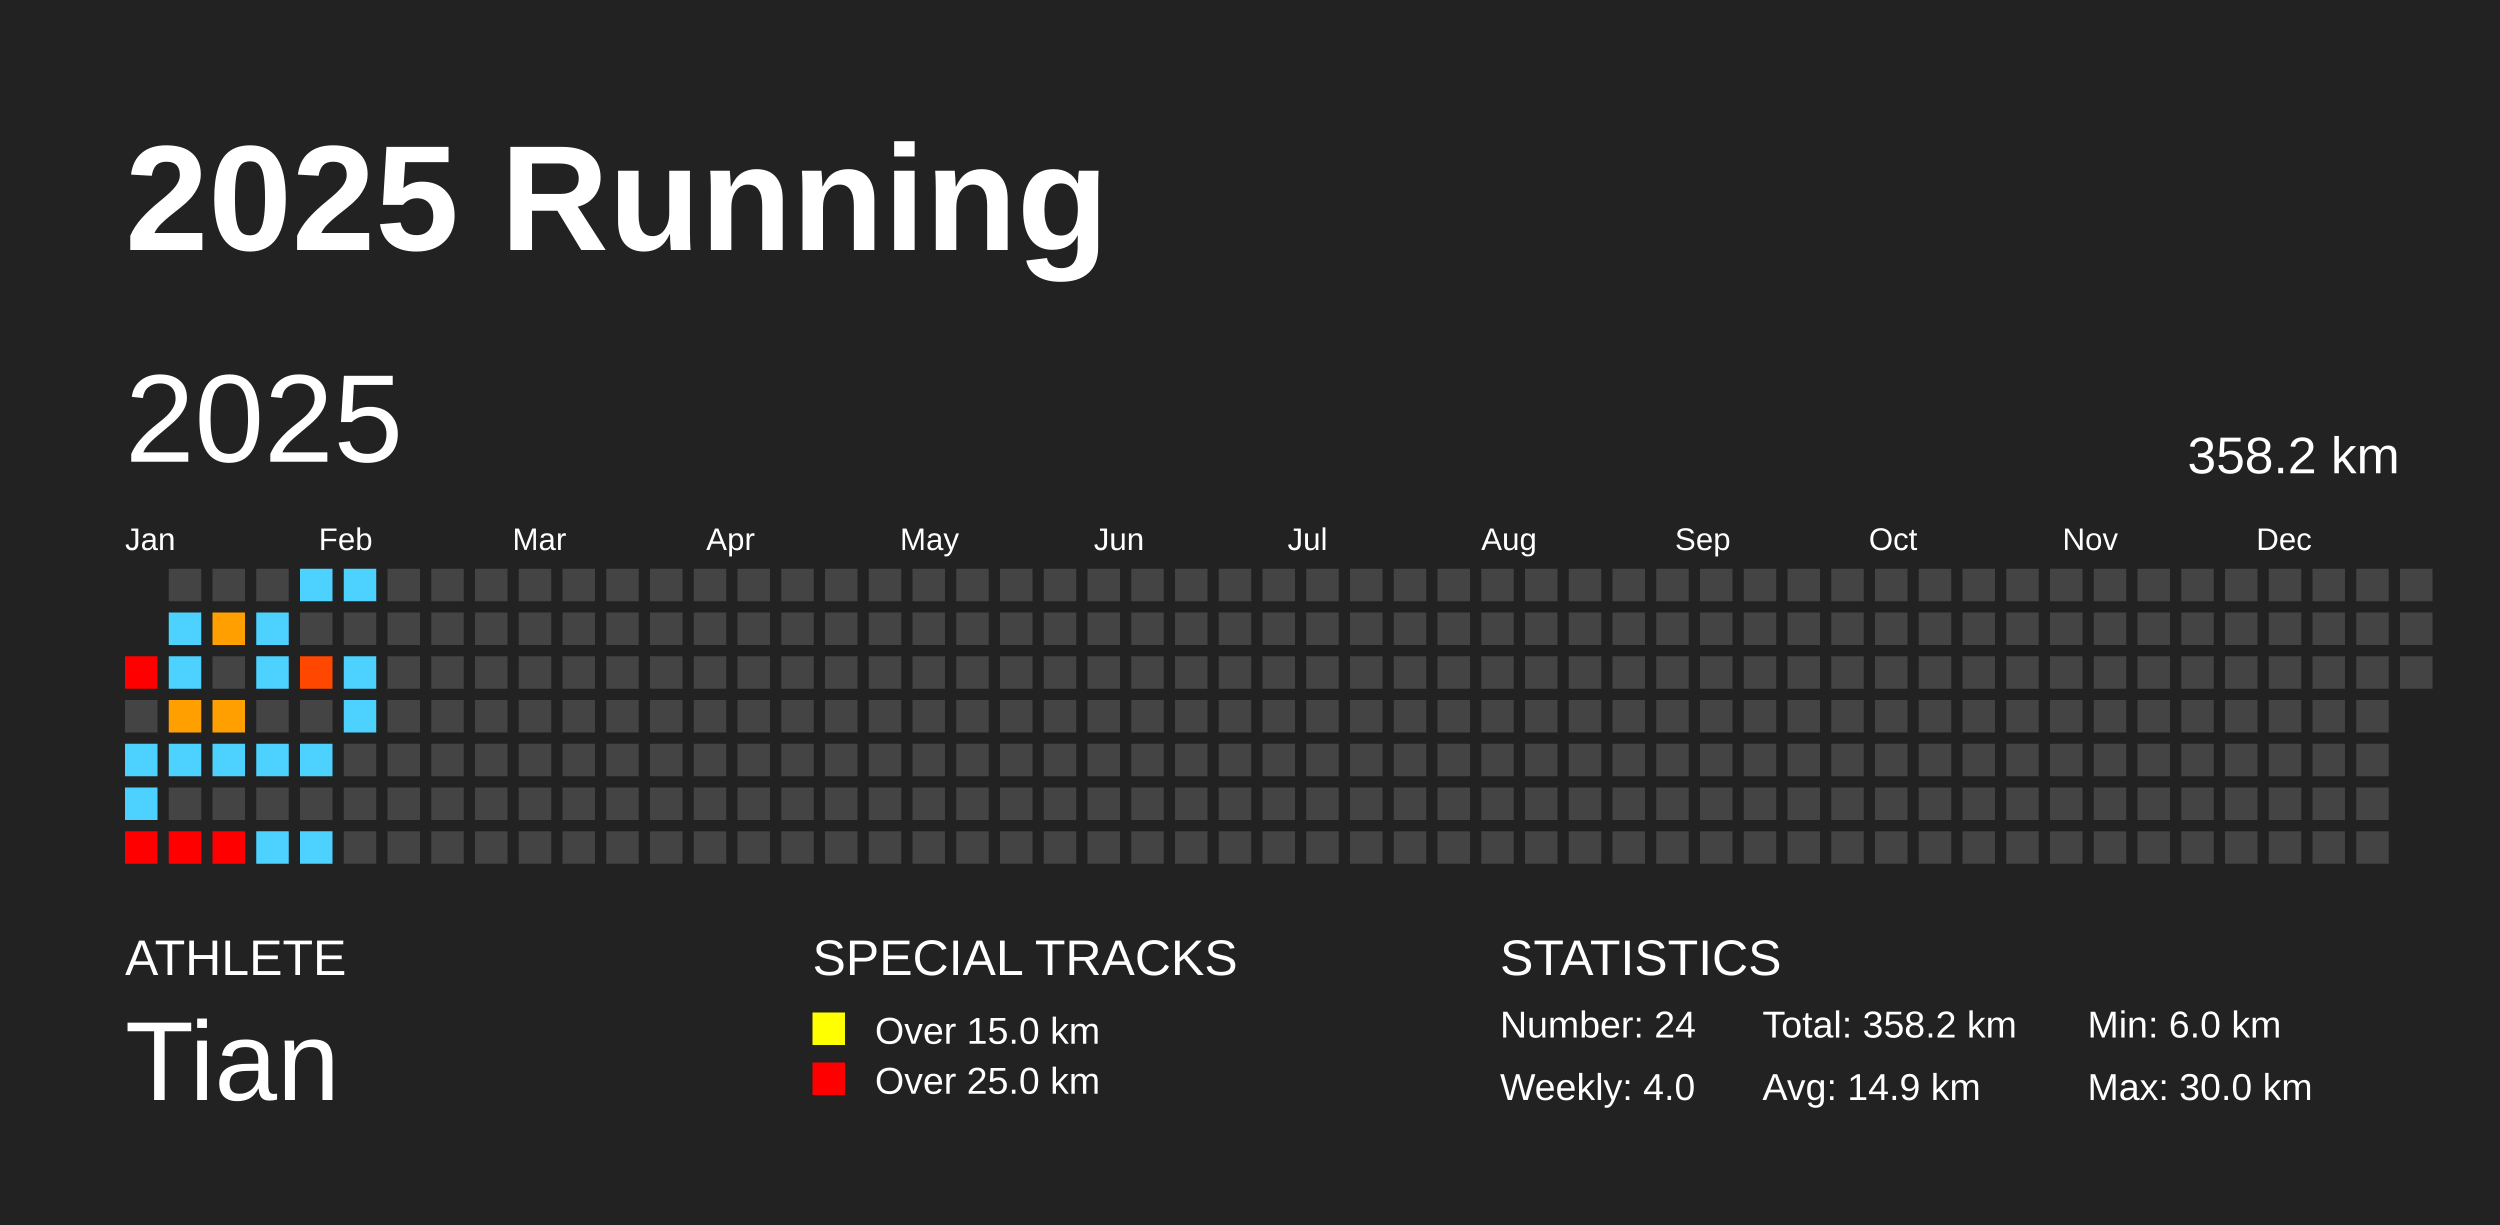
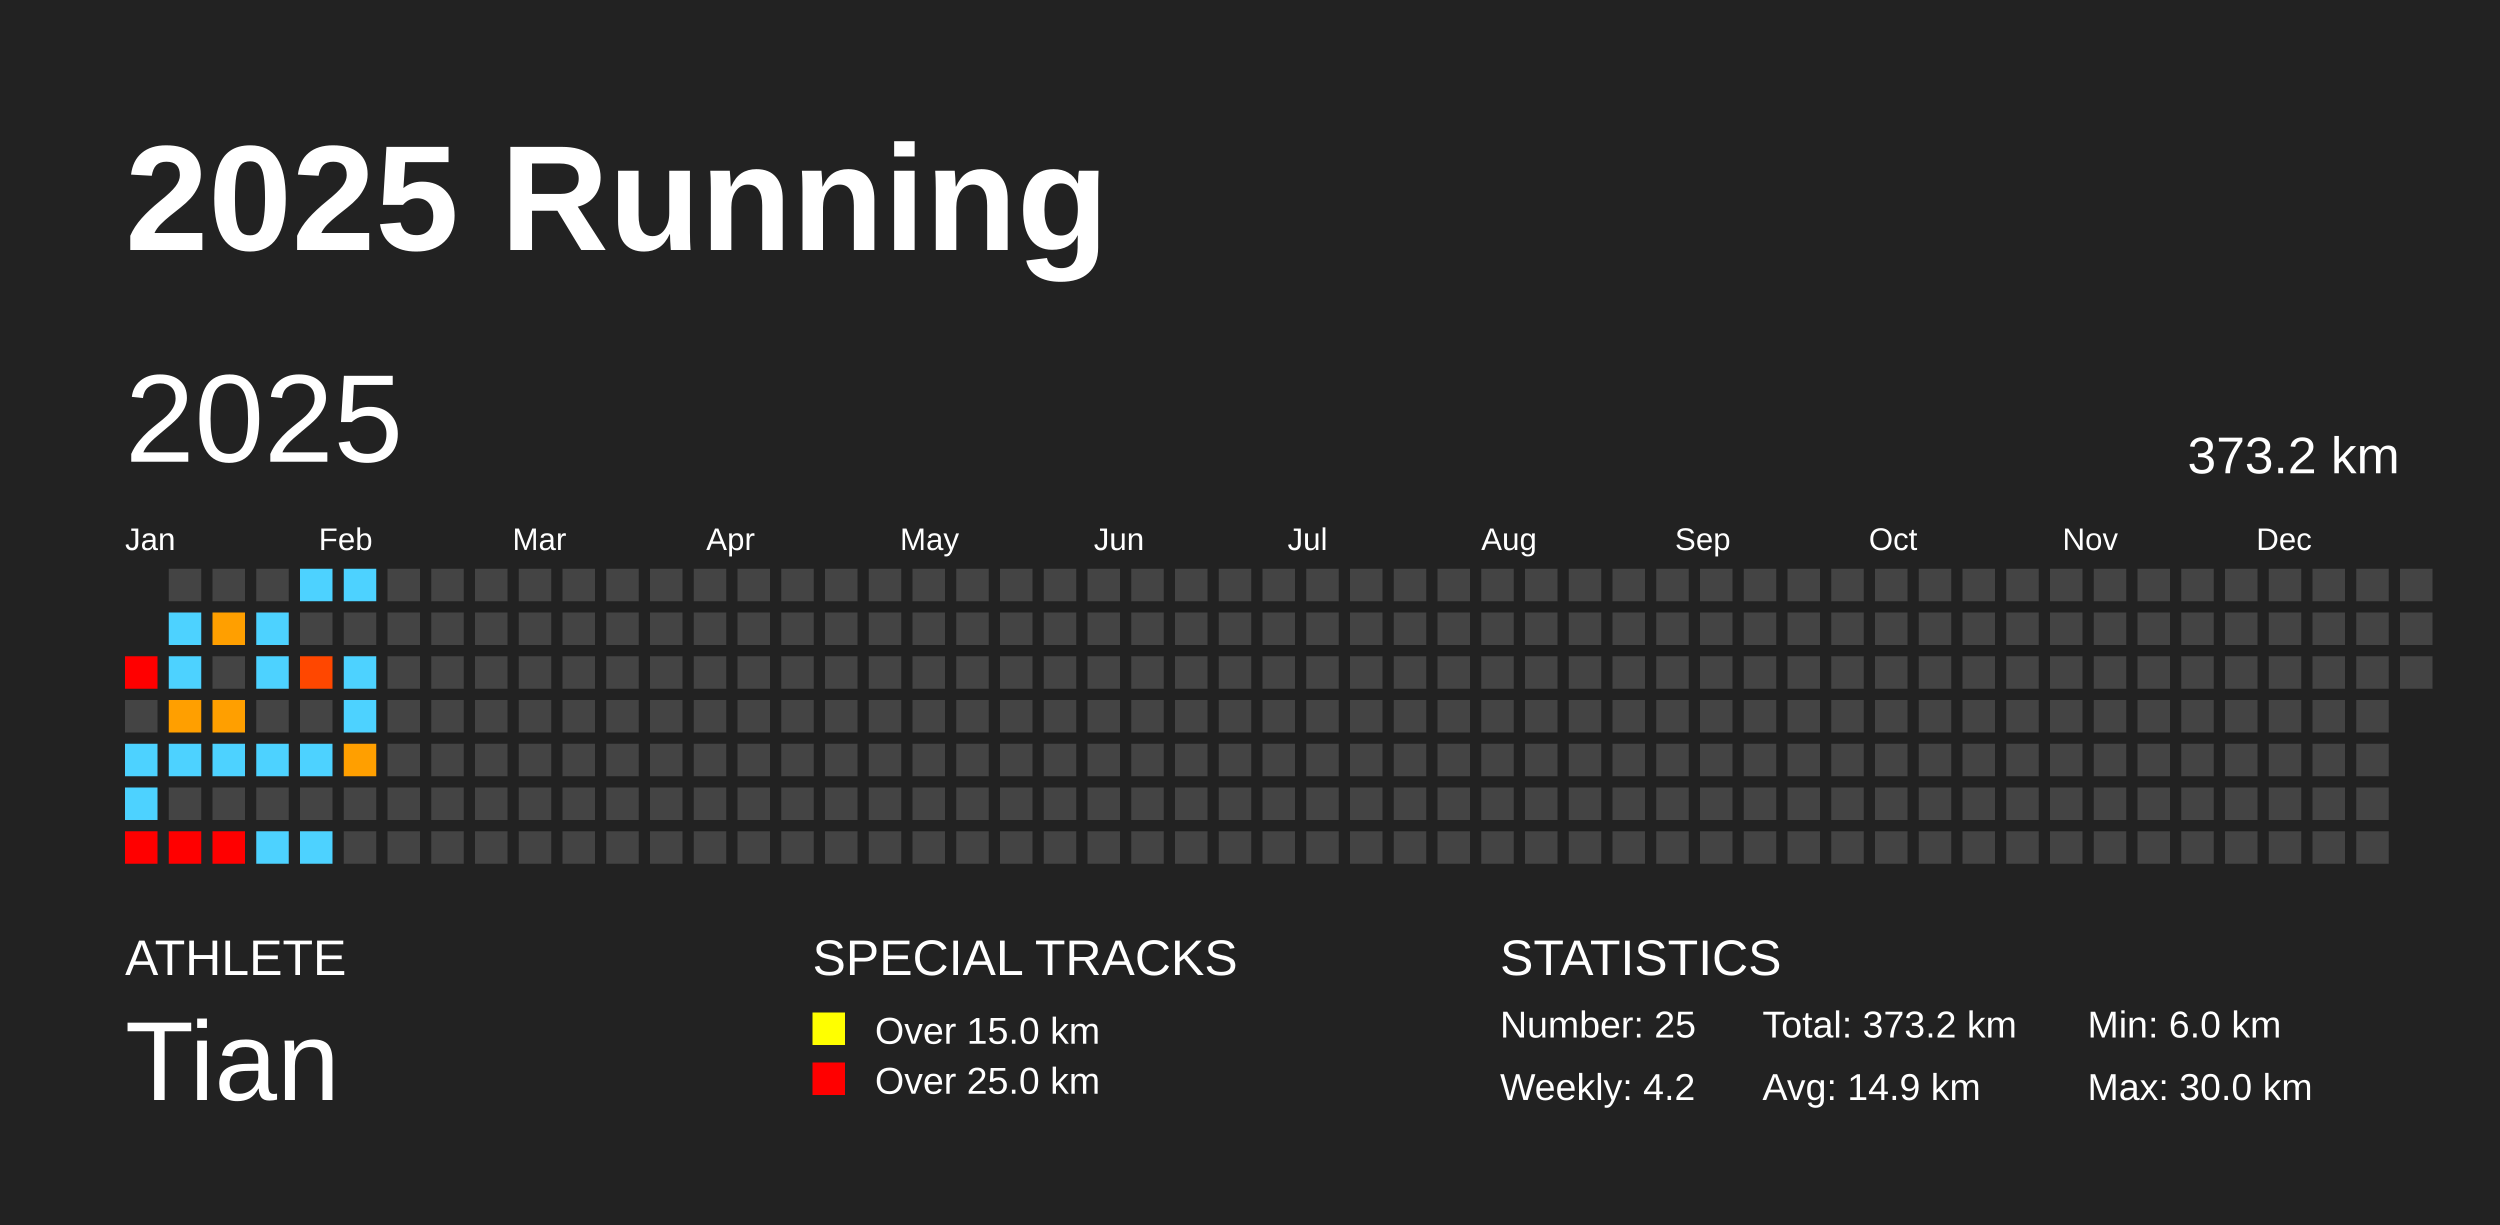
<svg xmlns="http://www.w3.org/2000/svg" baseProfile="full" height="98mm" version="1.1" viewBox="0,0,200,98" width="200mm">
  <defs />
  <rect fill="#222222" height="98" width="200" x="0" y="0" />
  <text fill="#FFFFFF" style="font-size:12px; font-family:Arial; font-weight:bold;" x="10" y="20">2025 Running</text>
  <text fill="#FFFFFF" style="font-size:4px; font-family:Arial" x="10" y="78">ATHLETE</text>
  <text fill="#FFFFFF" style="font-size:9px; font-family:Arial" x="10" y="88">Tian</text>
  <text fill="#FFFFFF" style="font-size:4px; font-family:Arial" x="65" y="78">SPECIAL TRACKS</text>
  <rect fill="yellow" height="2.6" width="2.6" x="65" y="81" />
  <text fill="#FFFFFF" style="font-size:3px; font-family:Arial" x="70" y="83.5">Over 15.0 km</text>
  <rect fill="red" height="2.6" width="2.6" x="65" y="85" />
  <text fill="#FFFFFF" style="font-size:3px; font-family:Arial" x="70" y="87.5">Over 25.0 km</text>
  <text fill="#FFFFFF" style="font-size:4px; font-family:Arial" x="120" y="78">STATISTICS</text>
-   <text fill="#FFFFFF" style="font-size:3px; font-family:Arial" x="120" y="83">Number: 24</text>
-   <text fill="#FFFFFF" style="font-size:3px; font-family:Arial" x="120" y="88">Weekly: 4.0</text>
-   <text fill="#FFFFFF" style="font-size:3px; font-family:Arial" x="141" y="83">Total: 358.2 km</text>
+   <text fill="#FFFFFF" style="font-size:3px; font-family:Arial" x="120" y="83">Number: 25</text>
+   <text fill="#FFFFFF" style="font-size:3px; font-family:Arial" x="120" y="88">Weekly: 4.2</text>
+   <text fill="#FFFFFF" style="font-size:3px; font-family:Arial" x="141" y="83">Total: 373.2 km</text>
  <text fill="#FFFFFF" style="font-size:3px; font-family:Arial" x="141" y="88">Avg: 14.9 km</text>
  <text fill="#FFFFFF" style="font-size:3px; font-family:Arial" x="167" y="83">Min: 6.0 km</text>
  <text fill="#FFFFFF" style="font-size:3px; font-family:Arial" x="167" y="88">Max: 30.0 km</text>
  <text dominant-baseline="hanging" fill="#FFFFFF" style="font-size:10.0px; font-family:Arial;" x="10" y="30">2025</text>
-   <text dominant-baseline="hanging" fill="#FFFFFF" style="font-size:4.125px; font-family:Arial;" x="175" y="35">358.2 km</text>
+   <text dominant-baseline="hanging" fill="#FFFFFF" style="font-size:4.125px; font-family:Arial;" x="175" y="35">373.2 km</text>
  <text fill="#FFFFFF" style="font-size:2.5px; font-family:Arial" x="10.0" y="44">Jan</text>
  <text fill="#FFFFFF" style="font-size:2.5px; font-family:Arial" x="25.5" y="44">Feb</text>
  <text fill="#FFFFFF" style="font-size:2.5px; font-family:Arial" x="41.0" y="44">Mar</text>
  <text fill="#FFFFFF" style="font-size:2.5px; font-family:Arial" x="56.5" y="44">Apr</text>
  <text fill="#FFFFFF" style="font-size:2.5px; font-family:Arial" x="72.0" y="44">May</text>
  <text fill="#FFFFFF" style="font-size:2.5px; font-family:Arial" x="87.5" y="44">Jun</text>
  <text fill="#FFFFFF" style="font-size:2.5px; font-family:Arial" x="103.0" y="44">Jul</text>
  <text fill="#FFFFFF" style="font-size:2.5px; font-family:Arial" x="118.5" y="44">Aug</text>
  <text fill="#FFFFFF" style="font-size:2.5px; font-family:Arial" x="134.0" y="44">Sep</text>
  <text fill="#FFFFFF" style="font-size:2.5px; font-family:Arial" x="149.5" y="44">Oct</text>
  <text fill="#FFFFFF" style="font-size:2.5px; font-family:Arial" x="165.0" y="44">Nov</text>
  <text fill="#FFFFFF" style="font-size:2.5px; font-family:Arial" x="180.5" y="44">Dec</text>
  <rect fill="red" height="2.6" width="2.6" x="10.0" y="52.5" />
  <rect fill="#444444" height="2.6" width="2.6" x="10.0" y="56.0" />
  <rect fill="#4dd2ff" height="2.6" width="2.6" x="10.0" y="59.5" />
  <rect fill="#4dd2ff" height="2.6" width="2.6" x="10.0" y="63.0" />
  <rect fill="red" height="2.6" width="2.6" x="10.0" y="66.5" />
  <rect fill="#444444" height="2.6" width="2.6" x="13.5" y="45.5" />
  <rect fill="#4dd2ff" height="2.6" width="2.6" x="13.5" y="49.0" />
  <rect fill="#4dd2ff" height="2.6" width="2.6" x="13.5" y="52.5" />
  <rect fill="#ff9f00" height="2.6" width="2.6" x="13.5" y="56.0" />
  <rect fill="#4dd2ff" height="2.6" width="2.6" x="13.5" y="59.5" />
  <rect fill="#444444" height="2.6" width="2.6" x="13.5" y="63.0" />
  <rect fill="red" height="2.6" width="2.6" x="13.5" y="66.5" />
  <rect fill="#444444" height="2.6" width="2.6" x="17.0" y="45.5" />
  <rect fill="#ff9f00" height="2.6" width="2.6" x="17.0" y="49.0" />
  <rect fill="#444444" height="2.6" width="2.6" x="17.0" y="52.5" />
  <rect fill="#ff9f00" height="2.6" width="2.6" x="17.0" y="56.0" />
  <rect fill="#4dd2ff" height="2.6" width="2.6" x="17.0" y="59.5" />
  <rect fill="#444444" height="2.6" width="2.6" x="17.0" y="63.0" />
  <rect fill="red" height="2.6" width="2.6" x="17.0" y="66.5" />
  <rect fill="#444444" height="2.6" width="2.6" x="20.5" y="45.5" />
  <rect fill="#4dd2ff" height="2.6" width="2.6" x="20.5" y="49.0" />
  <rect fill="#4dd2ff" height="2.6" width="2.6" x="20.5" y="52.5" />
  <rect fill="#444444" height="2.6" width="2.6" x="20.5" y="56.0" />
  <rect fill="#4dd2ff" height="2.6" width="2.6" x="20.5" y="59.5" />
  <rect fill="#444444" height="2.6" width="2.6" x="20.5" y="63.0" />
  <rect fill="#4dd2ff" height="2.6" width="2.6" x="20.5" y="66.5" />
  <rect fill="#4dd2ff" height="2.6" width="2.6" x="24.0" y="45.5" />
  <rect fill="#444444" height="2.6" width="2.6" x="24.0" y="49.0" />
  <rect fill="#ff4700" height="2.6" width="2.6" x="24.0" y="52.5" />
  <rect fill="#444444" height="2.6" width="2.6" x="24.0" y="56.0" />
  <rect fill="#4dd2ff" height="2.6" width="2.6" x="24.0" y="59.5" />
  <rect fill="#444444" height="2.6" width="2.6" x="24.0" y="63.0" />
  <rect fill="#4dd2ff" height="2.6" width="2.6" x="24.0" y="66.5" />
  <rect fill="#4dd2ff" height="2.6" width="2.6" x="27.5" y="45.5" />
  <rect fill="#444444" height="2.6" width="2.6" x="27.5" y="49.0" />
  <rect fill="#4dd2ff" height="2.6" width="2.6" x="27.5" y="52.5" />
  <rect fill="#4dd2ff" height="2.6" width="2.6" x="27.5" y="56.0" />
-   <rect fill="#444444" height="2.6" width="2.6" x="27.5" y="59.5" />
+   <rect fill="#ff9f00" height="2.6" width="2.6" x="27.5" y="59.5" />
  <rect fill="#444444" height="2.6" width="2.6" x="27.5" y="63.0" />
  <rect fill="#444444" height="2.6" width="2.6" x="27.5" y="66.5" />
  <rect fill="#444444" height="2.6" width="2.6" x="31.0" y="45.5" />
  <rect fill="#444444" height="2.6" width="2.6" x="31.0" y="49.0" />
  <rect fill="#444444" height="2.6" width="2.6" x="31.0" y="52.5" />
  <rect fill="#444444" height="2.6" width="2.6" x="31.0" y="56.0" />
  <rect fill="#444444" height="2.6" width="2.6" x="31.0" y="59.5" />
  <rect fill="#444444" height="2.6" width="2.6" x="31.0" y="63.0" />
  <rect fill="#444444" height="2.6" width="2.6" x="31.0" y="66.5" />
  <rect fill="#444444" height="2.6" width="2.6" x="34.5" y="45.5" />
  <rect fill="#444444" height="2.6" width="2.6" x="34.5" y="49.0" />
  <rect fill="#444444" height="2.6" width="2.6" x="34.5" y="52.5" />
  <rect fill="#444444" height="2.6" width="2.6" x="34.5" y="56.0" />
  <rect fill="#444444" height="2.6" width="2.6" x="34.5" y="59.5" />
  <rect fill="#444444" height="2.6" width="2.6" x="34.5" y="63.0" />
  <rect fill="#444444" height="2.6" width="2.6" x="34.5" y="66.5" />
  <rect fill="#444444" height="2.6" width="2.6" x="38.0" y="45.5" />
  <rect fill="#444444" height="2.6" width="2.6" x="38.0" y="49.0" />
  <rect fill="#444444" height="2.6" width="2.6" x="38.0" y="52.5" />
  <rect fill="#444444" height="2.6" width="2.6" x="38.0" y="56.0" />
  <rect fill="#444444" height="2.6" width="2.6" x="38.0" y="59.5" />
  <rect fill="#444444" height="2.6" width="2.6" x="38.0" y="63.0" />
  <rect fill="#444444" height="2.6" width="2.6" x="38.0" y="66.5" />
  <rect fill="#444444" height="2.6" width="2.6" x="41.5" y="45.5" />
  <rect fill="#444444" height="2.6" width="2.6" x="41.5" y="49.0" />
  <rect fill="#444444" height="2.6" width="2.6" x="41.5" y="52.5" />
  <rect fill="#444444" height="2.6" width="2.6" x="41.5" y="56.0" />
  <rect fill="#444444" height="2.6" width="2.6" x="41.5" y="59.5" />
  <rect fill="#444444" height="2.6" width="2.6" x="41.5" y="63.0" />
  <rect fill="#444444" height="2.6" width="2.6" x="41.5" y="66.5" />
  <rect fill="#444444" height="2.6" width="2.6" x="45.0" y="45.5" />
  <rect fill="#444444" height="2.6" width="2.6" x="45.0" y="49.0" />
  <rect fill="#444444" height="2.6" width="2.6" x="45.0" y="52.5" />
  <rect fill="#444444" height="2.6" width="2.6" x="45.0" y="56.0" />
  <rect fill="#444444" height="2.6" width="2.6" x="45.0" y="59.5" />
  <rect fill="#444444" height="2.6" width="2.6" x="45.0" y="63.0" />
  <rect fill="#444444" height="2.6" width="2.6" x="45.0" y="66.5" />
  <rect fill="#444444" height="2.6" width="2.6" x="48.5" y="45.5" />
  <rect fill="#444444" height="2.6" width="2.6" x="48.5" y="49.0" />
  <rect fill="#444444" height="2.6" width="2.6" x="48.5" y="52.5" />
  <rect fill="#444444" height="2.6" width="2.6" x="48.5" y="56.0" />
  <rect fill="#444444" height="2.6" width="2.6" x="48.5" y="59.5" />
  <rect fill="#444444" height="2.6" width="2.6" x="48.5" y="63.0" />
  <rect fill="#444444" height="2.6" width="2.6" x="48.5" y="66.5" />
  <rect fill="#444444" height="2.6" width="2.6" x="52.0" y="45.5" />
  <rect fill="#444444" height="2.6" width="2.6" x="52.0" y="49.0" />
  <rect fill="#444444" height="2.6" width="2.6" x="52.0" y="52.5" />
  <rect fill="#444444" height="2.6" width="2.6" x="52.0" y="56.0" />
  <rect fill="#444444" height="2.6" width="2.6" x="52.0" y="59.5" />
  <rect fill="#444444" height="2.6" width="2.6" x="52.0" y="63.0" />
  <rect fill="#444444" height="2.6" width="2.6" x="52.0" y="66.5" />
  <rect fill="#444444" height="2.6" width="2.6" x="55.5" y="45.5" />
  <rect fill="#444444" height="2.6" width="2.6" x="55.5" y="49.0" />
  <rect fill="#444444" height="2.6" width="2.6" x="55.5" y="52.5" />
  <rect fill="#444444" height="2.6" width="2.6" x="55.5" y="56.0" />
  <rect fill="#444444" height="2.6" width="2.6" x="55.5" y="59.5" />
  <rect fill="#444444" height="2.6" width="2.6" x="55.5" y="63.0" />
  <rect fill="#444444" height="2.6" width="2.6" x="55.5" y="66.5" />
  <rect fill="#444444" height="2.6" width="2.6" x="59.0" y="45.5" />
  <rect fill="#444444" height="2.6" width="2.6" x="59.0" y="49.0" />
  <rect fill="#444444" height="2.6" width="2.6" x="59.0" y="52.5" />
  <rect fill="#444444" height="2.6" width="2.6" x="59.0" y="56.0" />
  <rect fill="#444444" height="2.6" width="2.6" x="59.0" y="59.5" />
  <rect fill="#444444" height="2.6" width="2.6" x="59.0" y="63.0" />
  <rect fill="#444444" height="2.6" width="2.6" x="59.0" y="66.5" />
  <rect fill="#444444" height="2.6" width="2.6" x="62.5" y="45.5" />
  <rect fill="#444444" height="2.6" width="2.6" x="62.5" y="49.0" />
  <rect fill="#444444" height="2.6" width="2.6" x="62.5" y="52.5" />
  <rect fill="#444444" height="2.6" width="2.6" x="62.5" y="56.0" />
  <rect fill="#444444" height="2.6" width="2.6" x="62.5" y="59.5" />
  <rect fill="#444444" height="2.6" width="2.6" x="62.5" y="63.0" />
  <rect fill="#444444" height="2.6" width="2.6" x="62.5" y="66.5" />
  <rect fill="#444444" height="2.6" width="2.6" x="66.0" y="45.5" />
  <rect fill="#444444" height="2.6" width="2.6" x="66.0" y="49.0" />
  <rect fill="#444444" height="2.6" width="2.6" x="66.0" y="52.5" />
  <rect fill="#444444" height="2.6" width="2.6" x="66.0" y="56.0" />
  <rect fill="#444444" height="2.6" width="2.6" x="66.0" y="59.5" />
  <rect fill="#444444" height="2.6" width="2.6" x="66.0" y="63.0" />
  <rect fill="#444444" height="2.6" width="2.6" x="66.0" y="66.5" />
  <rect fill="#444444" height="2.6" width="2.6" x="69.5" y="45.5" />
  <rect fill="#444444" height="2.6" width="2.6" x="69.5" y="49.0" />
  <rect fill="#444444" height="2.6" width="2.6" x="69.5" y="52.5" />
  <rect fill="#444444" height="2.6" width="2.6" x="69.5" y="56.0" />
  <rect fill="#444444" height="2.6" width="2.6" x="69.5" y="59.5" />
  <rect fill="#444444" height="2.6" width="2.6" x="69.5" y="63.0" />
  <rect fill="#444444" height="2.6" width="2.6" x="69.5" y="66.5" />
  <rect fill="#444444" height="2.6" width="2.6" x="73.0" y="45.5" />
  <rect fill="#444444" height="2.6" width="2.6" x="73.0" y="49.0" />
  <rect fill="#444444" height="2.6" width="2.6" x="73.0" y="52.5" />
  <rect fill="#444444" height="2.6" width="2.6" x="73.0" y="56.0" />
  <rect fill="#444444" height="2.6" width="2.6" x="73.0" y="59.5" />
  <rect fill="#444444" height="2.6" width="2.6" x="73.0" y="63.0" />
  <rect fill="#444444" height="2.6" width="2.6" x="73.0" y="66.5" />
  <rect fill="#444444" height="2.6" width="2.6" x="76.5" y="45.5" />
  <rect fill="#444444" height="2.6" width="2.6" x="76.5" y="49.0" />
  <rect fill="#444444" height="2.6" width="2.6" x="76.5" y="52.5" />
  <rect fill="#444444" height="2.6" width="2.6" x="76.5" y="56.0" />
  <rect fill="#444444" height="2.6" width="2.6" x="76.5" y="59.5" />
  <rect fill="#444444" height="2.6" width="2.6" x="76.5" y="63.0" />
  <rect fill="#444444" height="2.6" width="2.6" x="76.5" y="66.5" />
  <rect fill="#444444" height="2.6" width="2.6" x="80.0" y="45.5" />
  <rect fill="#444444" height="2.6" width="2.6" x="80.0" y="49.0" />
  <rect fill="#444444" height="2.6" width="2.6" x="80.0" y="52.5" />
  <rect fill="#444444" height="2.6" width="2.6" x="80.0" y="56.0" />
  <rect fill="#444444" height="2.6" width="2.6" x="80.0" y="59.5" />
  <rect fill="#444444" height="2.6" width="2.6" x="80.0" y="63.0" />
  <rect fill="#444444" height="2.6" width="2.6" x="80.0" y="66.5" />
  <rect fill="#444444" height="2.6" width="2.6" x="83.5" y="45.5" />
  <rect fill="#444444" height="2.6" width="2.6" x="83.5" y="49.0" />
  <rect fill="#444444" height="2.6" width="2.6" x="83.5" y="52.5" />
  <rect fill="#444444" height="2.6" width="2.6" x="83.5" y="56.0" />
  <rect fill="#444444" height="2.6" width="2.6" x="83.5" y="59.5" />
  <rect fill="#444444" height="2.6" width="2.6" x="83.5" y="63.0" />
  <rect fill="#444444" height="2.6" width="2.6" x="83.5" y="66.5" />
  <rect fill="#444444" height="2.6" width="2.6" x="87.0" y="45.5" />
  <rect fill="#444444" height="2.6" width="2.6" x="87.0" y="49.0" />
  <rect fill="#444444" height="2.6" width="2.6" x="87.0" y="52.5" />
  <rect fill="#444444" height="2.6" width="2.6" x="87.0" y="56.0" />
  <rect fill="#444444" height="2.6" width="2.6" x="87.0" y="59.5" />
  <rect fill="#444444" height="2.6" width="2.6" x="87.0" y="63.0" />
  <rect fill="#444444" height="2.6" width="2.6" x="87.0" y="66.5" />
  <rect fill="#444444" height="2.6" width="2.6" x="90.5" y="45.5" />
  <rect fill="#444444" height="2.6" width="2.6" x="90.5" y="49.0" />
  <rect fill="#444444" height="2.6" width="2.6" x="90.5" y="52.5" />
  <rect fill="#444444" height="2.6" width="2.6" x="90.5" y="56.0" />
  <rect fill="#444444" height="2.6" width="2.6" x="90.5" y="59.5" />
  <rect fill="#444444" height="2.6" width="2.6" x="90.5" y="63.0" />
  <rect fill="#444444" height="2.6" width="2.6" x="90.5" y="66.5" />
  <rect fill="#444444" height="2.6" width="2.6" x="94.0" y="45.5" />
  <rect fill="#444444" height="2.6" width="2.6" x="94.0" y="49.0" />
  <rect fill="#444444" height="2.6" width="2.6" x="94.0" y="52.5" />
  <rect fill="#444444" height="2.6" width="2.6" x="94.0" y="56.0" />
  <rect fill="#444444" height="2.6" width="2.6" x="94.0" y="59.5" />
  <rect fill="#444444" height="2.6" width="2.6" x="94.0" y="63.0" />
  <rect fill="#444444" height="2.6" width="2.6" x="94.0" y="66.5" />
  <rect fill="#444444" height="2.6" width="2.6" x="97.5" y="45.5" />
  <rect fill="#444444" height="2.6" width="2.6" x="97.5" y="49.0" />
  <rect fill="#444444" height="2.6" width="2.6" x="97.5" y="52.5" />
  <rect fill="#444444" height="2.6" width="2.6" x="97.5" y="56.0" />
  <rect fill="#444444" height="2.6" width="2.6" x="97.5" y="59.5" />
  <rect fill="#444444" height="2.6" width="2.6" x="97.5" y="63.0" />
  <rect fill="#444444" height="2.6" width="2.6" x="97.5" y="66.5" />
  <rect fill="#444444" height="2.6" width="2.6" x="101.0" y="45.5" />
  <rect fill="#444444" height="2.6" width="2.6" x="101.0" y="49.0" />
  <rect fill="#444444" height="2.6" width="2.6" x="101.0" y="52.5" />
  <rect fill="#444444" height="2.6" width="2.6" x="101.0" y="56.0" />
  <rect fill="#444444" height="2.6" width="2.6" x="101.0" y="59.5" />
  <rect fill="#444444" height="2.6" width="2.6" x="101.0" y="63.0" />
  <rect fill="#444444" height="2.6" width="2.6" x="101.0" y="66.5" />
  <rect fill="#444444" height="2.6" width="2.6" x="104.5" y="45.5" />
  <rect fill="#444444" height="2.6" width="2.6" x="104.5" y="49.0" />
  <rect fill="#444444" height="2.6" width="2.6" x="104.5" y="52.5" />
  <rect fill="#444444" height="2.6" width="2.6" x="104.5" y="56.0" />
  <rect fill="#444444" height="2.6" width="2.6" x="104.5" y="59.5" />
  <rect fill="#444444" height="2.6" width="2.6" x="104.5" y="63.0" />
  <rect fill="#444444" height="2.6" width="2.6" x="104.5" y="66.5" />
  <rect fill="#444444" height="2.6" width="2.6" x="108.0" y="45.5" />
  <rect fill="#444444" height="2.6" width="2.6" x="108.0" y="49.0" />
  <rect fill="#444444" height="2.6" width="2.6" x="108.0" y="52.5" />
  <rect fill="#444444" height="2.6" width="2.6" x="108.0" y="56.0" />
  <rect fill="#444444" height="2.6" width="2.6" x="108.0" y="59.5" />
  <rect fill="#444444" height="2.6" width="2.6" x="108.0" y="63.0" />
  <rect fill="#444444" height="2.6" width="2.6" x="108.0" y="66.5" />
  <rect fill="#444444" height="2.6" width="2.6" x="111.5" y="45.5" />
  <rect fill="#444444" height="2.6" width="2.6" x="111.5" y="49.0" />
  <rect fill="#444444" height="2.6" width="2.6" x="111.5" y="52.5" />
  <rect fill="#444444" height="2.6" width="2.6" x="111.5" y="56.0" />
  <rect fill="#444444" height="2.6" width="2.6" x="111.5" y="59.5" />
  <rect fill="#444444" height="2.6" width="2.6" x="111.5" y="63.0" />
  <rect fill="#444444" height="2.6" width="2.6" x="111.5" y="66.5" />
  <rect fill="#444444" height="2.6" width="2.6" x="115.0" y="45.5" />
  <rect fill="#444444" height="2.6" width="2.6" x="115.0" y="49.0" />
  <rect fill="#444444" height="2.6" width="2.6" x="115.0" y="52.5" />
  <rect fill="#444444" height="2.6" width="2.6" x="115.0" y="56.0" />
  <rect fill="#444444" height="2.6" width="2.6" x="115.0" y="59.5" />
  <rect fill="#444444" height="2.6" width="2.6" x="115.0" y="63.0" />
  <rect fill="#444444" height="2.6" width="2.6" x="115.0" y="66.5" />
  <rect fill="#444444" height="2.6" width="2.6" x="118.5" y="45.5" />
  <rect fill="#444444" height="2.6" width="2.6" x="118.5" y="49.0" />
  <rect fill="#444444" height="2.6" width="2.6" x="118.5" y="52.5" />
  <rect fill="#444444" height="2.6" width="2.6" x="118.5" y="56.0" />
  <rect fill="#444444" height="2.6" width="2.6" x="118.5" y="59.5" />
  <rect fill="#444444" height="2.6" width="2.6" x="118.5" y="63.0" />
  <rect fill="#444444" height="2.6" width="2.6" x="118.5" y="66.5" />
  <rect fill="#444444" height="2.6" width="2.6" x="122.0" y="45.5" />
  <rect fill="#444444" height="2.6" width="2.6" x="122.0" y="49.0" />
  <rect fill="#444444" height="2.6" width="2.6" x="122.0" y="52.5" />
  <rect fill="#444444" height="2.6" width="2.6" x="122.0" y="56.0" />
  <rect fill="#444444" height="2.6" width="2.6" x="122.0" y="59.5" />
  <rect fill="#444444" height="2.6" width="2.6" x="122.0" y="63.0" />
  <rect fill="#444444" height="2.6" width="2.6" x="122.0" y="66.5" />
  <rect fill="#444444" height="2.6" width="2.6" x="125.5" y="45.5" />
  <rect fill="#444444" height="2.6" width="2.6" x="125.5" y="49.0" />
  <rect fill="#444444" height="2.6" width="2.6" x="125.5" y="52.5" />
  <rect fill="#444444" height="2.6" width="2.6" x="125.5" y="56.0" />
  <rect fill="#444444" height="2.6" width="2.6" x="125.5" y="59.5" />
  <rect fill="#444444" height="2.6" width="2.6" x="125.5" y="63.0" />
  <rect fill="#444444" height="2.6" width="2.6" x="125.5" y="66.5" />
  <rect fill="#444444" height="2.6" width="2.6" x="129.0" y="45.5" />
  <rect fill="#444444" height="2.6" width="2.6" x="129.0" y="49.0" />
  <rect fill="#444444" height="2.6" width="2.6" x="129.0" y="52.5" />
  <rect fill="#444444" height="2.6" width="2.6" x="129.0" y="56.0" />
  <rect fill="#444444" height="2.6" width="2.6" x="129.0" y="59.5" />
  <rect fill="#444444" height="2.6" width="2.6" x="129.0" y="63.0" />
  <rect fill="#444444" height="2.6" width="2.6" x="129.0" y="66.5" />
  <rect fill="#444444" height="2.6" width="2.6" x="132.5" y="45.5" />
  <rect fill="#444444" height="2.6" width="2.6" x="132.5" y="49.0" />
  <rect fill="#444444" height="2.6" width="2.6" x="132.5" y="52.5" />
  <rect fill="#444444" height="2.6" width="2.6" x="132.5" y="56.0" />
  <rect fill="#444444" height="2.6" width="2.6" x="132.5" y="59.5" />
  <rect fill="#444444" height="2.6" width="2.6" x="132.5" y="63.0" />
  <rect fill="#444444" height="2.6" width="2.6" x="132.5" y="66.5" />
  <rect fill="#444444" height="2.6" width="2.6" x="136.0" y="45.5" />
  <rect fill="#444444" height="2.6" width="2.6" x="136.0" y="49.0" />
  <rect fill="#444444" height="2.6" width="2.6" x="136.0" y="52.5" />
  <rect fill="#444444" height="2.6" width="2.6" x="136.0" y="56.0" />
  <rect fill="#444444" height="2.6" width="2.6" x="136.0" y="59.5" />
  <rect fill="#444444" height="2.6" width="2.6" x="136.0" y="63.0" />
  <rect fill="#444444" height="2.6" width="2.6" x="136.0" y="66.5" />
  <rect fill="#444444" height="2.6" width="2.6" x="139.5" y="45.5" />
  <rect fill="#444444" height="2.6" width="2.6" x="139.5" y="49.0" />
  <rect fill="#444444" height="2.6" width="2.6" x="139.5" y="52.5" />
  <rect fill="#444444" height="2.6" width="2.6" x="139.5" y="56.0" />
  <rect fill="#444444" height="2.6" width="2.6" x="139.5" y="59.5" />
  <rect fill="#444444" height="2.6" width="2.6" x="139.5" y="63.0" />
  <rect fill="#444444" height="2.6" width="2.6" x="139.5" y="66.5" />
  <rect fill="#444444" height="2.6" width="2.6" x="143.0" y="45.5" />
  <rect fill="#444444" height="2.6" width="2.6" x="143.0" y="49.0" />
  <rect fill="#444444" height="2.6" width="2.6" x="143.0" y="52.5" />
  <rect fill="#444444" height="2.6" width="2.6" x="143.0" y="56.0" />
  <rect fill="#444444" height="2.6" width="2.6" x="143.0" y="59.5" />
  <rect fill="#444444" height="2.6" width="2.6" x="143.0" y="63.0" />
  <rect fill="#444444" height="2.6" width="2.6" x="143.0" y="66.5" />
  <rect fill="#444444" height="2.6" width="2.6" x="146.5" y="45.5" />
  <rect fill="#444444" height="2.6" width="2.6" x="146.5" y="49.0" />
  <rect fill="#444444" height="2.6" width="2.6" x="146.5" y="52.5" />
  <rect fill="#444444" height="2.6" width="2.6" x="146.5" y="56.0" />
  <rect fill="#444444" height="2.6" width="2.6" x="146.5" y="59.5" />
  <rect fill="#444444" height="2.6" width="2.6" x="146.5" y="63.0" />
  <rect fill="#444444" height="2.6" width="2.6" x="146.5" y="66.5" />
  <rect fill="#444444" height="2.6" width="2.6" x="150.0" y="45.5" />
  <rect fill="#444444" height="2.6" width="2.6" x="150.0" y="49.0" />
  <rect fill="#444444" height="2.6" width="2.6" x="150.0" y="52.5" />
  <rect fill="#444444" height="2.6" width="2.6" x="150.0" y="56.0" />
  <rect fill="#444444" height="2.6" width="2.6" x="150.0" y="59.5" />
  <rect fill="#444444" height="2.6" width="2.6" x="150.0" y="63.0" />
  <rect fill="#444444" height="2.6" width="2.6" x="150.0" y="66.5" />
  <rect fill="#444444" height="2.6" width="2.6" x="153.5" y="45.5" />
  <rect fill="#444444" height="2.6" width="2.6" x="153.5" y="49.0" />
  <rect fill="#444444" height="2.6" width="2.6" x="153.5" y="52.5" />
  <rect fill="#444444" height="2.6" width="2.6" x="153.5" y="56.0" />
  <rect fill="#444444" height="2.6" width="2.6" x="153.5" y="59.5" />
  <rect fill="#444444" height="2.6" width="2.6" x="153.5" y="63.0" />
  <rect fill="#444444" height="2.6" width="2.6" x="153.5" y="66.5" />
  <rect fill="#444444" height="2.6" width="2.6" x="157.0" y="45.5" />
  <rect fill="#444444" height="2.6" width="2.6" x="157.0" y="49.0" />
  <rect fill="#444444" height="2.6" width="2.6" x="157.0" y="52.5" />
  <rect fill="#444444" height="2.6" width="2.6" x="157.0" y="56.0" />
  <rect fill="#444444" height="2.6" width="2.6" x="157.0" y="59.5" />
  <rect fill="#444444" height="2.6" width="2.6" x="157.0" y="63.0" />
  <rect fill="#444444" height="2.6" width="2.6" x="157.0" y="66.5" />
  <rect fill="#444444" height="2.6" width="2.6" x="160.5" y="45.5" />
  <rect fill="#444444" height="2.6" width="2.6" x="160.5" y="49.0" />
  <rect fill="#444444" height="2.6" width="2.6" x="160.5" y="52.5" />
  <rect fill="#444444" height="2.6" width="2.6" x="160.5" y="56.0" />
  <rect fill="#444444" height="2.6" width="2.6" x="160.5" y="59.5" />
  <rect fill="#444444" height="2.6" width="2.6" x="160.5" y="63.0" />
  <rect fill="#444444" height="2.6" width="2.6" x="160.5" y="66.5" />
  <rect fill="#444444" height="2.6" width="2.6" x="164.0" y="45.5" />
  <rect fill="#444444" height="2.6" width="2.6" x="164.0" y="49.0" />
  <rect fill="#444444" height="2.6" width="2.6" x="164.0" y="52.5" />
  <rect fill="#444444" height="2.6" width="2.6" x="164.0" y="56.0" />
  <rect fill="#444444" height="2.6" width="2.6" x="164.0" y="59.5" />
  <rect fill="#444444" height="2.6" width="2.6" x="164.0" y="63.0" />
  <rect fill="#444444" height="2.6" width="2.6" x="164.0" y="66.5" />
  <rect fill="#444444" height="2.6" width="2.6" x="167.5" y="45.5" />
  <rect fill="#444444" height="2.6" width="2.6" x="167.5" y="49.0" />
  <rect fill="#444444" height="2.6" width="2.6" x="167.5" y="52.5" />
  <rect fill="#444444" height="2.6" width="2.6" x="167.5" y="56.0" />
  <rect fill="#444444" height="2.6" width="2.6" x="167.5" y="59.5" />
  <rect fill="#444444" height="2.6" width="2.6" x="167.5" y="63.0" />
  <rect fill="#444444" height="2.6" width="2.6" x="167.5" y="66.5" />
  <rect fill="#444444" height="2.6" width="2.6" x="171.0" y="45.5" />
  <rect fill="#444444" height="2.6" width="2.6" x="171.0" y="49.0" />
  <rect fill="#444444" height="2.6" width="2.6" x="171.0" y="52.5" />
  <rect fill="#444444" height="2.6" width="2.6" x="171.0" y="56.0" />
  <rect fill="#444444" height="2.6" width="2.6" x="171.0" y="59.5" />
  <rect fill="#444444" height="2.6" width="2.6" x="171.0" y="63.0" />
  <rect fill="#444444" height="2.6" width="2.6" x="171.0" y="66.5" />
  <rect fill="#444444" height="2.6" width="2.6" x="174.5" y="45.5" />
  <rect fill="#444444" height="2.6" width="2.6" x="174.5" y="49.0" />
  <rect fill="#444444" height="2.6" width="2.6" x="174.5" y="52.5" />
  <rect fill="#444444" height="2.6" width="2.6" x="174.5" y="56.0" />
  <rect fill="#444444" height="2.6" width="2.6" x="174.5" y="59.5" />
  <rect fill="#444444" height="2.6" width="2.6" x="174.5" y="63.0" />
  <rect fill="#444444" height="2.6" width="2.6" x="174.5" y="66.5" />
  <rect fill="#444444" height="2.6" width="2.6" x="178.0" y="45.5" />
  <rect fill="#444444" height="2.6" width="2.6" x="178.0" y="49.0" />
  <rect fill="#444444" height="2.6" width="2.6" x="178.0" y="52.5" />
  <rect fill="#444444" height="2.6" width="2.6" x="178.0" y="56.0" />
  <rect fill="#444444" height="2.6" width="2.6" x="178.0" y="59.5" />
  <rect fill="#444444" height="2.6" width="2.6" x="178.0" y="63.0" />
  <rect fill="#444444" height="2.6" width="2.6" x="178.0" y="66.5" />
  <rect fill="#444444" height="2.6" width="2.6" x="181.5" y="45.5" />
  <rect fill="#444444" height="2.6" width="2.6" x="181.5" y="49.0" />
  <rect fill="#444444" height="2.6" width="2.6" x="181.5" y="52.5" />
  <rect fill="#444444" height="2.6" width="2.6" x="181.5" y="56.0" />
  <rect fill="#444444" height="2.6" width="2.6" x="181.5" y="59.5" />
  <rect fill="#444444" height="2.6" width="2.6" x="181.5" y="63.0" />
  <rect fill="#444444" height="2.6" width="2.6" x="181.5" y="66.5" />
  <rect fill="#444444" height="2.6" width="2.6" x="185.0" y="45.5" />
  <rect fill="#444444" height="2.6" width="2.6" x="185.0" y="49.0" />
  <rect fill="#444444" height="2.6" width="2.6" x="185.0" y="52.5" />
  <rect fill="#444444" height="2.6" width="2.6" x="185.0" y="56.0" />
  <rect fill="#444444" height="2.6" width="2.6" x="185.0" y="59.5" />
  <rect fill="#444444" height="2.6" width="2.6" x="185.0" y="63.0" />
  <rect fill="#444444" height="2.6" width="2.6" x="185.0" y="66.5" />
  <rect fill="#444444" height="2.6" width="2.6" x="188.5" y="45.5" />
  <rect fill="#444444" height="2.6" width="2.6" x="188.5" y="49.0" />
  <rect fill="#444444" height="2.6" width="2.6" x="188.5" y="52.5" />
  <rect fill="#444444" height="2.6" width="2.6" x="188.5" y="56.0" />
  <rect fill="#444444" height="2.6" width="2.6" x="188.5" y="59.5" />
  <rect fill="#444444" height="2.6" width="2.6" x="188.5" y="63.0" />
  <rect fill="#444444" height="2.6" width="2.6" x="188.5" y="66.5" />
  <rect fill="#444444" height="2.6" width="2.6" x="192.0" y="45.5" />
  <rect fill="#444444" height="2.6" width="2.6" x="192.0" y="49.0" />
  <rect fill="#444444" height="2.6" width="2.6" x="192.0" y="52.5" />
</svg>
